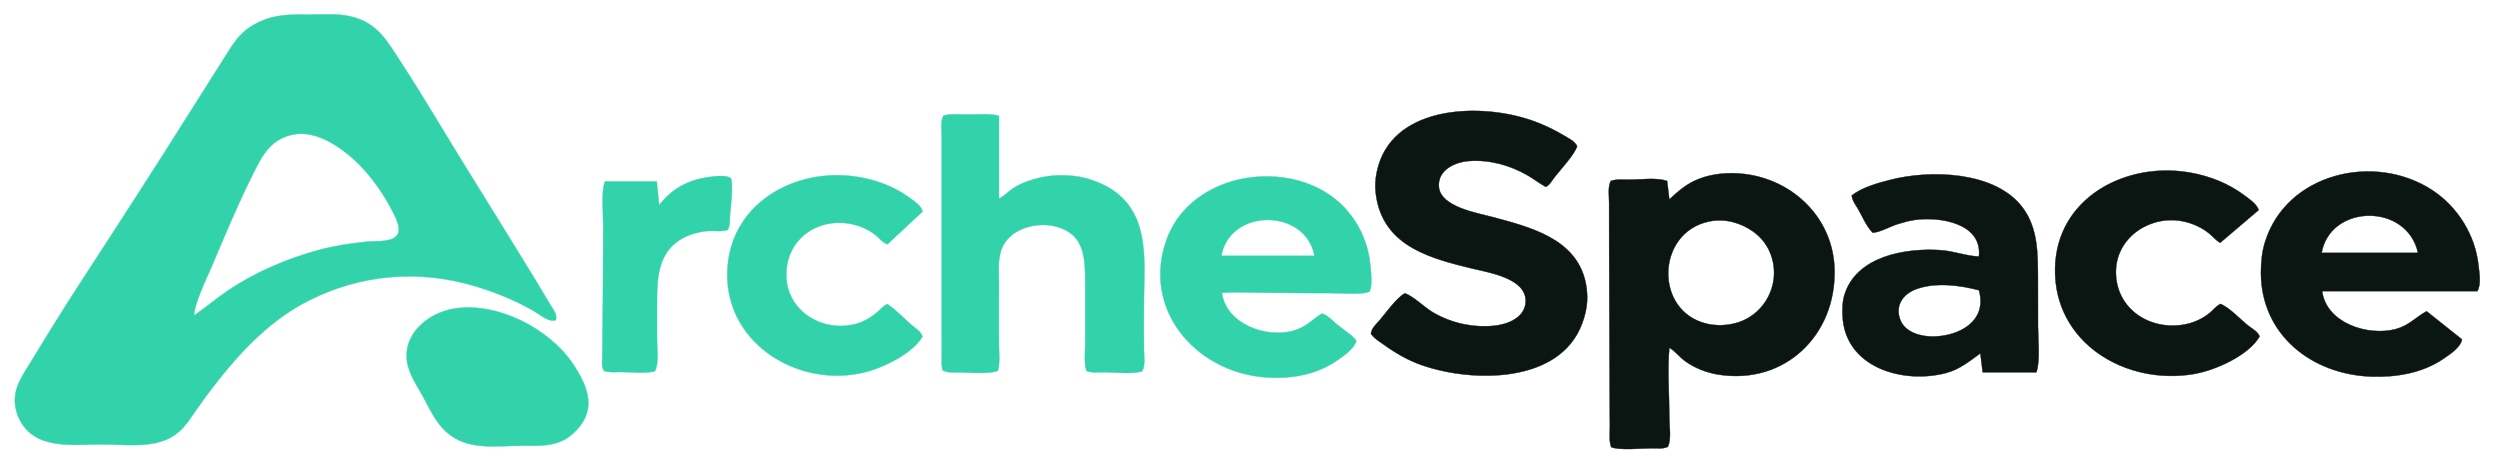
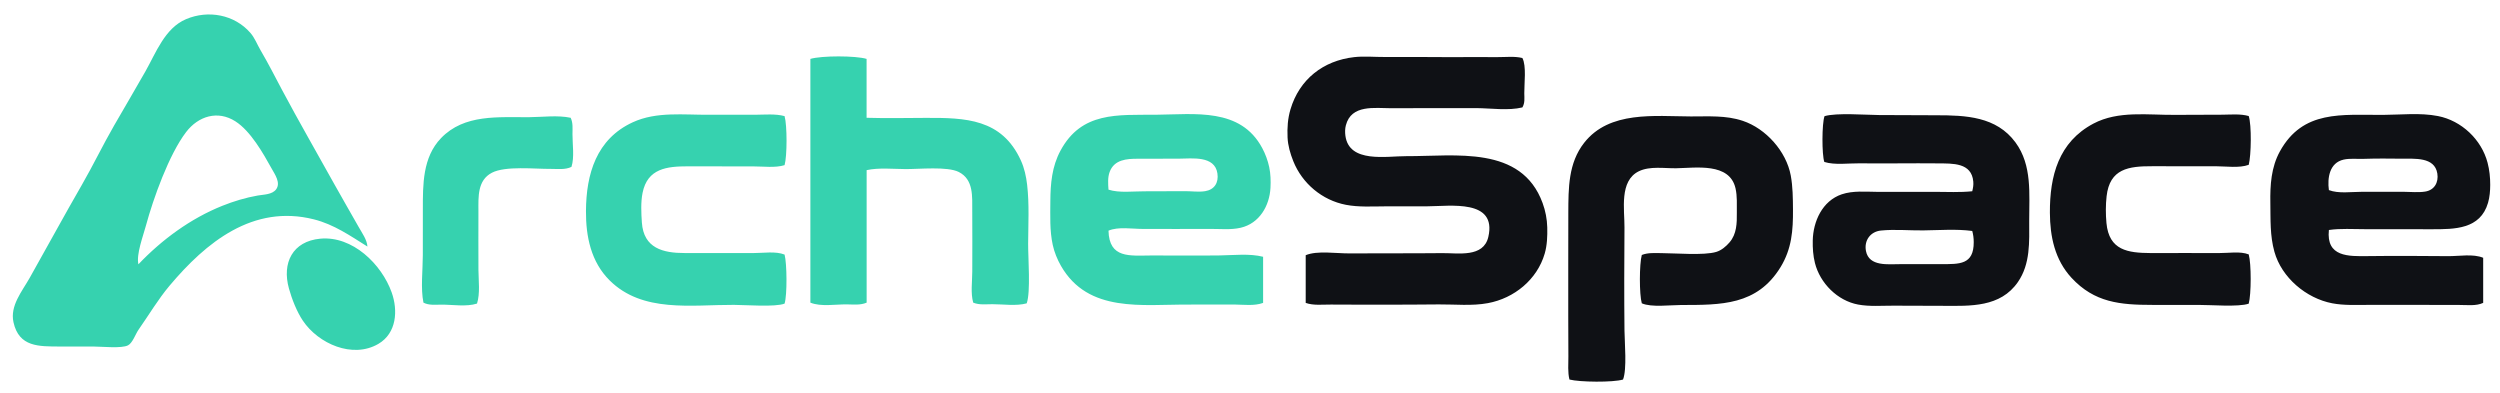
- <svg xmlns="http://www.w3.org/2000/svg" viewBox="76 150 1720 320">
-   <path d="M458.5 370.15C453.9 372.24 447.01 366.07 442.8 363.67C429.54 356.14 415.08 350.37 400.43 346.19C362.77 335.46 323.97 339.01 288.98 356.5C263.53 369.22 243.61 389.66 226.13 411.67C221.12 417.98 216.27 424.56 211.63 431.15C206.22 438.83 202.02 446.32 193.47 451C179.79 458.48 161.66 455.74 146.5 455.73C126.22 455.71 99.31 460.13 88.93 437.53C87.58 434.59 86.77 431.46 86.41 428.25C85.07 416.48 91.95 407.76 97.71 398.23C108.98 379.6 120.48 361.09 132.37 342.85C158.3 303.06 184.12 263.1 209.4 222.89C216.35 211.84 223.32 200.8 230.32 189.79C235.44 181.73 239.83 173.88 248.09 168.58C262.57 159.29 274.9 160.01 291.5 160.02C299.8 160.02 308.31 159.36 316.47 161.12C335.66 165.26 342.4 178.33 352.17 193.32C368.44 218.25 383.37 244.08 399.15 269.33C414.29 293.57 429.23 317.95 444.21 342.29C447.77 348.08 451.13 353.99 454.7 359.77C456.89 363.31 459.25 365.94 458.5 370.15Z M763.29 229.69C763.29 248.69 763.29 267.68 763.29 286.68C767.05 284.84 770.02 281.39 773.67 279.15C779.37 275.64 785.99 273.39 792.5 272.02C799.72 270.5 807.17 270.31 814.5 271.05C820.48 271.66 826.28 273.3 831.81 275.63C836.4 277.55 840.66 279.85 844.56 282.96C867.42 301.13 863.06 332.59 863.01 358.5C862.99 369.16 862.92 379.84 863.03 390.5C863.07 395.3 864.14 401.33 861.73 405.5C853.75 407.61 843.78 406.08 835.5 406.06C831.51 406.05 827.15 406.71 823.5 405.11C821.69 399.47 822.65 392.47 822.64 386.5C822.63 380.5 822.63 374.5 822.64 368.5C822.65 360.17 822.68 351.83 822.64 343.5C822.55 327.65 822.14 312 804.25 306.34C801.09 305.34 797.82 304.82 794.5 304.76C782.07 304.54 768.35 310.17 764.52 323.03C762.39 330.21 763.31 338.11 763.25 345.5C763.16 359.16 763.26 372.83 763.25 386.5C763.24 392.5 764.17 399.36 762.5 405.08C757.23 407.54 741.1 406.2 734.5 406.17C730.87 406.16 727.57 406.56 724.5 404.64C723.48 400.75 723.97 396.54 723.94 392.5C723.87 382.83 723.94 373.17 723.92 363.5C723.87 334.17 723.9 304.83 723.92 275.5C723.92 265.17 723.92 254.83 723.91 244.5C723.91 239.7 722.88 233.75 725.12 229.5C730.56 228.11 736.86 228.81 742.5 228.8C749.3 228.8 756.68 228 763.29 229.69Z M209.5 367.07C217.58 361.61 225.03 355.11 233.19 349.65C251.58 337.34 273.29 328.02 294.59 322.2C305.73 319.15 317.05 317.43 328.52 316.28C333.95 315.74 339.92 316.43 345.16 314.59C354.16 311.42 349.39 302 346.41 296.11C337.04 277.61 322.8 259.35 304.73 248.76C295.51 243.35 285.28 240.16 274.7 243.3C260.68 247.45 255.48 258.87 249.46 270.94C239.2 291.5 230.39 312.74 221.42 333.88C217.93 342.1 209.71 358.76 209.5 367.07Z M710.77 295.5C702.68 303.03 694.59 310.55 686.5 318.08C682.88 316.69 680.62 313.35 677.48 311.02C673.41 307.98 668.75 305.82 663.83 304.59C639.69 298.54 616.67 313.85 616.97 339.5C617.26 364.37 642.39 379.22 665.31 372.72C670.42 371.28 675.37 368.36 679.4 364.92C681.81 362.86 683.54 360.43 686.5 359.26C692.5 363.18 697.58 368.8 703.04 373.47C705.84 375.87 709.43 378.01 710.68 381.5C704.36 392.52 686.31 401.6 674.55 405.13C628.66 418.91 575.26 388.19 576.39 337.5C577.43 290.41 622.45 264.94 665.66 271.63C678.54 273.62 691.02 278.24 701.6 285.93C705.03 288.43 709.68 291.36 710.77 295.5Z M578.83 272.5C580.74 278.06 578.59 291.97 578.21 298.5C578.01 302.01 578.5 305.29 576.5 308.22C572.18 309.6 567.08 308.59 562.5 308.97C557 309.42 551.06 311.06 546.16 313.64C528.69 322.83 527.98 340.99 528.01 358.5C528.03 366.83 528 375.17 528.01 383.5C528.02 389.27 529.48 400.83 526.5 405.4C519.53 407.21 510.75 405.91 503.5 405.93C499.53 405.94 495.22 406.46 491.5 405.12C489.63 401.88 490.37 398.18 490.4 394.5C490.47 387.17 490.49 379.83 490.61 372.5C490.98 349.84 490.87 327.17 491.01 304.5C491.05 296.63 489.47 281.67 492.22 274.89C504.08 274.89 515.94 274.89 527.81 274.89C528.37 280.35 528.94 285.82 529.5 291.28C537.87 280.02 549.6 273.72 563.5 271.89C568.32 271.26 574.44 270.2 578.83 272.5Z M1018.35 350.5C1013.97 353.11 996.62 351.59 990.5 351.62C974.5 351.71 958.5 351.44 942.5 351.35C933.95 351.31 925.14 350.68 916.64 351.5C919.67 372.91 946.58 382.59 965.31 377.7C974.14 375.39 978.35 370.28 985.5 365.7C989.7 367.1 992.71 370.59 996.1 373.43C1000.3 376.95 1005.98 380.14 1009.16 384.5C1007.44 390.2 1000.49 394.84 995.68 398.15C980.8 408.4 962.13 411.15 944.43 409.39C897.68 404.76 861.69 362.36 878.54 315.06C893.28 273.71 947.72 260.87 984.32 280.18C1004.06 290.6 1016.74 310.38 1018.8 332.5C1019.32 337.97 1020.3 345.36 1018.35 350.5Z M980.38 326.02C974.25 293.09 922.17 293.05 916.28 326.02C937.65 326.02 959.01 326.02 980.38 326.02Z M388.59 362.31C418.3 357.59 454.38 376.22 470.58 400.92C481.35 417.35 486.98 433.3 470 448.5C459.79 457.65 447.3 456.69 434.5 456.68C416.29 456.67 397.21 460.24 382.7 446.83C375.39 440.08 371.61 431.16 366.9 422.62C362.02 413.76 355.66 405.05 355.75 394.5C355.91 376.94 372.68 364.83 388.59 362.31Z" fill="#32d3aa" fill-rule="evenodd" stroke="#32d3aa" stroke-width="0.25" stroke-linejoin="round" />
-   <path d="M1161.06 250.5C1159.73 255.79 1149.37 267.03 1145.49 271.98C1143.56 274.44 1142.34 277.17 1139.5 278.58C1135.15 276.19 1131.21 273.09 1126.9 270.6C1114.81 263.64 1100.5 259.68 1086.5 260.8C1076.78 261.58 1065.05 267.04 1065.95 278.5C1067.04 292.42 1092.56 296.53 1103.2 299.4C1128.29 306.15 1159.5 313.89 1166.58 342.87C1167.75 347.64 1168.2 352.59 1167.92 357.5C1167.63 362.49 1166.35 367.53 1164.65 372.21C1149.47 414.15 1089.08 413.32 1054.31 401.27C1045.02 398.06 1036.21 392.99 1028.26 387.25C1025.11 384.98 1021.21 382.82 1019.18 379.5C1019.81 375.69 1022.52 373.38 1025.02 370.51C1029.93 364.87 1036.23 355.47 1042.5 351.8C1048.2 353.58 1055.91 361.37 1061.7 364.8C1074.24 372.23 1089.03 375.5 1103.5 374.17C1112.95 373.31 1125.28 368.75 1125.65 357.46C1126.18 341.43 1100.28 337.54 1088.68 334.71C1060.69 327.9 1029.67 319.89 1023.21 287.45C1022.22 282.43 1021.88 277.34 1022.57 272.25C1028.95 225.16 1086.02 220.65 1122.73 230.66C1132.82 233.4 1142.55 237.66 1151.55 242.98C1155 245.02 1159.21 246.94 1161.06 250.5Z M1629.98 294.5C1621.16 302.01 1612.33 309.52 1603.5 317.03C1600.53 315.42 1598.53 312.74 1595.88 310.61C1590.79 306.52 1584.65 303.7 1578.27 302.34C1555.99 297.58 1532.14 312.78 1531.76 336.5C1531.32 363.22 1556.64 378.69 1581.33 372.73C1586.69 371.43 1592.37 368.64 1596.55 365.04C1598.91 363.02 1600.82 360.62 1603.5 359.08C1609.18 360.85 1617.95 370.33 1623.19 374.35C1625.96 376.48 1629.41 378.19 1630.62 381.5C1622.87 394.74 1600.02 404.81 1585.55 407.3C1538.47 415.4 1488.82 385.85 1489.89 334.5C1490.9 285.91 1538.7 261.06 1582.55 268.71C1596.16 271.08 1609.03 276.11 1620.13 284.4C1623.74 287.09 1628.53 290.19 1629.98 294.5Z M1780.5 350.32C1744.88 350.32 1709.25 350.32 1673.63 350.32C1676.57 372.42 1705.18 381.36 1724 376.49C1733.25 374.1 1737.76 368.39 1745.5 364.13C1753.62 370.59 1761.73 377.04 1769.85 383.5C1768.83 389.12 1761.78 393.58 1757.24 396.72C1742.87 406.66 1724.67 409.68 1707.5 409.09C1666.6 407.68 1631.53 380.42 1631.53 337.5C1631.54 330.48 1632.19 323.42 1634.27 316.69C1648.96 269.01 1709.87 254.74 1749.58 280.94C1766.93 292.38 1778.96 311.76 1781.2 332.5C1781.81 338.07 1783.14 345.25 1780.5 350.32Z M1224.5 389.24C1223.1 404.61 1224.5 421.9 1224.5 437.5C1224.5 443.48 1226.03 451.96 1223.5 457.37C1220.09 459.01 1216.26 458.4 1212.5 458.4C1205.53 458.4 1190.25 460.05 1184.5 457.59C1182.89 453.32 1183.61 448.07 1183.6 443.5C1183.58 434.17 1183.46 424.83 1183.43 415.5C1183.33 383.83 1183.15 352.17 1183.1 320.5C1183.08 310.17 1183.07 299.83 1183.07 289.5C1183.07 284.73 1182.07 278.73 1184.22 274.5C1188.36 273.03 1193.1 273.64 1197.5 273.62C1205.44 273.59 1215.47 271.99 1222.97 274.5C1223.48 278.74 1223.99 282.99 1224.5 287.23C1230.67 281.39 1236.59 276.32 1244.64 273.15C1254.54 269.25 1266.01 268.42 1276.5 269.74C1310.36 273.98 1337.34 300.63 1338.17 335.5C1339.25 380.61 1304.02 414.81 1258.54 407.77C1250.37 406.51 1241.88 403.25 1235.19 398.34C1231.43 395.59 1228.45 391.5 1224.5 389.24Z M1476.97 406.15C1464.68 406.15 1452.38 406.15 1440.09 406.15C1439.56 401.81 1439.03 397.46 1438.5 393.12C1431.01 398.48 1424.29 404.09 1415.14 406.56C1385.73 414.47 1345.45 403.19 1343.69 367.5C1343.46 362.82 1343.5 357.98 1344.81 353.45C1352.66 326.27 1386.95 320.39 1411.5 322.13C1420.23 322.75 1428.86 326.17 1437.5 326.48C1440.01 303.35 1410.17 298.96 1393.56 301.29C1389.48 301.86 1385.52 302.99 1381.6 304.2C1376.04 305.91 1370.09 309.6 1364.5 310.16C1360.21 305.99 1357.47 299.24 1354.47 294.02C1352.59 290.74 1350.44 288.27 1350.01 284.5C1357.24 278.82 1367.64 276.03 1376.41 273.76C1403.89 266.63 1448.8 267.65 1467.61 292.85C1478.45 307.35 1478.02 325.28 1478.1 342.5C1478.15 353.17 1478.13 363.83 1478.14 374.5C1478.14 382.82 1479.83 398.97 1476.97 406.15Z M1739.57 323.98C1732.09 289.52 1679.28 290.25 1673.28 323.98C1695.38 323.98 1717.47 323.98 1739.57 323.98Z M1251.78 302.39C1215.25 310.09 1213.97 364.52 1250.59 372.78C1256.5 374.11 1262.46 374.01 1268.37 372.73C1291.44 367.72 1303.39 341.94 1292.48 321.01C1287.54 311.52 1277.86 305.2 1267.71 302.67C1262.64 301.41 1256.91 301.31 1251.78 302.39Z M1437.5 349.68C1424.01 346.17 1407.87 344.09 1394.46 348.89C1385.29 352.18 1379.56 360.3 1383.43 370.13C1386.87 378.86 1397.82 381.66 1406.28 381.51C1424.43 381.18 1443.44 370.67 1437.5 349.68Z" fill="#0b1512" fill-rule="evenodd" stroke="#0b1512" stroke-width="0.25" stroke-linejoin="round" />
+ <svg xmlns="http://www.w3.org/2000/svg" viewBox="184.9 178.5 1528.2 239.9">
+   <path d="M409.5 329.21C398.99 322.63 389.05 315.68 376.79 312.59C339.55 303.2 310.85 326.64 288.57 353.11C281.48 361.54 275.87 371.09 269.56 380.08C267.77 382.63 265.95 388.16 263.16 389.59C259.19 391.63 247.36 390.35 242.5 390.34C235.5 390.32 228.5 390.36 221.5 390.32C208.78 390.25 196.5 390.76 193.14 375.47C190.93 365.42 198.35 356.66 202.99 348.46C213.71 329.48 224.08 310.33 234.98 291.44C241.84 279.54 247.8 267.11 254.66 255.21C260.99 244.21 267.47 233.28 273.73 222.25C280.23 210.8 285.65 195.69 298.67 190.19C312.23 184.46 328.23 187.43 337.93 198.57C340.68 201.72 342.11 205.72 344.21 209.28C348.83 217.13 352.94 225.25 357.21 233.29C367.55 252.75 378.66 271.92 389.34 291.2C394.19 299.96 399.28 308.59 404.19 317.33C406.25 321 409.24 325.03 409.5 329.21Z M714.63 214.5C714.63 226.5 714.63 238.5 714.63 250.5C726.57 250.86 738.56 250.62 750.5 250.56C775.13 250.44 797.26 251.05 808.93 276.56C811.09 281.3 812.17 286.34 812.77 291.5C814.14 303.36 813.44 315.58 813.38 327.5C813.33 335.97 815 356.99 812.5 363.93C806 365.7 798.24 364.44 791.5 364.45C787.47 364.45 783.54 365.02 779.81 363.5C778.15 357.71 779.22 350.55 779.23 344.5C779.27 332.17 779.3 319.83 779.22 307.5C779.16 298.77 780.2 288.22 770.9 283.59C763.93 280.13 746.75 281.91 738.5 281.86C730.78 281.81 722.18 280.89 714.66 282.5C714.66 309.5 714.66 336.5 714.66 363.5C710.8 365.14 706.67 364.61 702.5 364.56C695.55 364.49 686.73 366.11 680.27 363.5C680.27 313.83 680.27 264.17 680.27 214.5C687.18 212.46 707.95 212.48 714.63 214.5Z M269.5 340.07C283.84 324.99 301.41 312.08 320.76 304.32C327.79 301.51 335.03 299.32 342.5 298.01C346.13 297.38 351.3 297.49 353.7 294.23C356.63 290.25 352.96 285.14 350.96 281.55C345.69 272.06 338.1 258.62 328.8 252.67C317.95 245.74 306.12 249.5 298.68 259.21C288.22 272.88 278.59 299.85 274.07 316.53C272.34 322.95 268.13 333.92 269.5 340.07Z M664.5 249.48C666.11 255.19 666.09 273.79 664.5 279.45C658.8 281.22 651.49 280.21 645.5 280.22C632.17 280.25 618.83 280.19 605.5 280.17C592.62 280.16 580.66 281.42 577.68 296.43C576.55 302.09 576.87 308.76 577.26 314.5C578.32 330.25 590.21 333.21 603.5 333.18C617.5 333.15 631.5 333.13 645.5 333.19C651.4 333.21 659.05 331.93 664.5 334.12C665.96 339.66 666.14 358.73 664.5 364.09C658.84 366.32 640.6 364.89 633.5 364.86C607.64 364.75 577.71 369.88 557.58 349.92C546.14 338.58 543 323.05 543.09 307.5C543.22 284.86 549.44 263.47 571.73 253.23C586.29 246.54 602.96 248.79 618.5 248.65C627.83 248.57 637.17 248.71 646.5 248.65C652.4 248.61 658.87 247.95 664.5 249.48Z M862.5 319.5C862.91 336.63 875.5 334.73 888.5 334.67C902.5 334.61 916.51 334.83 930.5 334.64C939.07 334.52 948.71 333.35 957.01 335.46C957.01 344.86 957.01 354.26 957.01 363.66C951.55 365.62 945.26 364.72 939.5 364.65C930.17 364.54 920.83 364.73 911.5 364.68C883.15 364.52 850.11 370 833.46 341.04C831.2 337.1 829.39 332.66 828.42 328.22C826.51 319.43 826.92 310.43 826.96 301.5C827.02 290.69 827.93 280.3 833.13 270.63C846.03 246.6 868.09 248.85 891.5 248.64C915.3 248.42 943.2 244.17 956.48 269.02C958.42 272.64 959.88 276.61 960.74 280.63C961.62 284.77 961.74 289.07 961.52 293.28C960.93 304.36 954.74 315.05 943.34 317.71C937.29 319.13 930.67 318.38 924.5 318.43C910.83 318.55 897.17 318.41 883.5 318.44C877.08 318.45 868.4 316.94 862.5 319.5Z M533.74 250.5C535.23 253.64 534.86 257 534.84 260.5C534.82 266.76 536.11 274.58 534.23 280.5C530.42 282.4 525.72 281.71 521.5 281.74C511.87 281.83 493.88 279.79 485.61 284.08C476.68 288.71 477.33 298.84 477.35 307.5C477.37 319.5 477.26 331.5 477.36 343.5C477.42 350.08 478.45 357.8 476.5 364.06C470.01 366.18 461.37 364.66 454.5 364.72C450.8 364.75 447.05 365.21 443.75 363.5C441.96 354.93 443.36 343.43 443.36 334.5C443.36 325.17 443.38 315.83 443.38 306.5C443.38 291.31 443.2 274.73 454.46 262.97C468.74 248.07 489.6 250.3 508.5 250.13C516.57 250.06 525.87 248.81 533.74 250.5Z M862.5 294.43C869.19 296.55 877.41 295.41 884.5 295.44C892.83 295.47 901.17 295.36 909.5 295.36C913.42 295.36 917.65 295.98 921.53 295.37C927.24 294.46 929.93 290.2 929.08 284.5C927.45 273.49 913.59 275.44 905.5 275.49C897.18 275.54 888.85 275.57 880.53 275.54C873.59 275.51 865.98 276.04 863.19 283.65C861.95 287.03 862.26 290.9 862.5 294.43Z M380.67 324.4C400.37 322.55 418.15 339.97 424.32 357.25C428.27 368.34 427.34 382.16 416.22 388.69C400.46 397.94 379.47 388.61 370.01 374.49C366.3 368.95 363.33 361.33 361.54 354.93C357.13 339.16 363.78 325.98 380.67 324.4Z" fill="#36d2af" fill-rule="evenodd" />
+   <path d="M1115.5 213.96C1118.07 218.75 1116.6 229.74 1116.67 235.5C1116.71 238.69 1117.12 241.4 1115.5 244.16C1106.9 246.26 1096.36 244.66 1087.5 244.59C1070.17 244.47 1052.83 244.67 1035.5 244.66C1025.22 244.66 1010.93 242.21 1007.59 255.14C1007.06 257.18 1007.04 259.34 1007.31 261.42C1009.52 278.4 1032.49 273.91 1044.5 273.96C1074.58 274.08 1114.86 267.18 1127.85 302.58C1129.61 307.36 1130.58 312.41 1130.71 317.5C1130.84 322.77 1130.63 328.45 1129.14 333.54C1124.5 349.42 1110.53 360.81 1094.45 363.8C1084.67 365.62 1074.38 364.51 1064.5 364.58C1052.5 364.66 1040.5 364.79 1028.5 364.74C1018.5 364.69 1008.5 364.78 998.5 364.67C993.39 364.62 987.88 365.36 983.05 363.66C983.05 353.94 983.05 344.22 983.05 334.5C990.03 331.57 1001.76 333.44 1009.5 333.4C1028.5 333.28 1047.5 333.43 1066.5 333.23C1076.25 333.13 1091.75 336.11 1094.69 323.3C1100.02 300.05 1071.36 304.57 1057.5 304.61C1048.83 304.64 1040.17 304.6 1031.5 304.64C1023.6 304.67 1015.45 305.2 1007.64 303.7C993.11 300.91 980.93 290.65 975.47 277.04C973.62 272.43 972.18 267.49 971.96 262.5C971.7 256.62 972.07 250.96 973.75 245.31C979.21 226.98 993.73 215.55 1012.72 213.42C1018.85 212.73 1025.33 213.39 1031.5 213.34C1044.16 213.25 1056.84 213.38 1069.5 213.42C1079.83 213.45 1090.17 213.33 1100.5 213.41C1105.39 213.44 1110.78 212.78 1115.5 213.96Z M1390.5 295.41C1390.99 293.35 1391.32 291.68 1391.13 289.5C1390.1 277.82 1378.52 278.47 1369.5 278.37C1353.5 278.2 1337.5 278.53 1321.5 278.34C1314.66 278.26 1306.59 279.51 1300.07 277.5C1298.52 272.98 1298.55 254.01 1300.2 249.5C1307.67 247.34 1324.96 248.75 1333.5 248.82C1345.17 248.9 1356.83 248.95 1368.5 248.96C1386.48 248.96 1405.26 249.66 1416.95 265.59C1427.21 279.58 1425.27 297.11 1425.31 313.5C1425.34 326.39 1426.09 339.78 1418.41 350.9C1407.66 366.46 1389.35 365.54 1372.5 365.45C1362.5 365.4 1352.5 365.39 1342.5 365.35C1335.32 365.32 1327.78 365.99 1320.69 364.66C1308.11 362.3 1297.46 351.63 1294.34 339.28C1293.2 334.75 1292.91 330.16 1293 325.5C1293.24 313.88 1298.82 301.31 1310.71 297.28C1317.6 294.95 1325.33 295.74 1332.5 295.78C1344.17 295.84 1355.83 295.75 1367.5 295.77C1375.11 295.78 1382.93 296.2 1390.5 295.41Z M1559.5 249.43C1561.33 254.89 1561.01 273.61 1559.5 279.25C1553.74 281.36 1545.67 280.15 1539.5 280.13C1526.5 280.1 1513.5 280.16 1500.5 280.11C1486.12 280.06 1474.52 281.59 1472.62 298.47C1472.02 303.75 1472.04 309.54 1472.53 314.83C1474.09 331.58 1485.66 333.1 1499.5 333.19C1513.5 333.27 1527.5 333.06 1541.5 333.19C1547.16 333.25 1554.24 331.95 1559.5 334.01C1561.12 339.8 1561.07 358.33 1559.5 364.12C1553.29 366.3 1536.02 364.83 1528.5 364.88C1519.17 364.94 1509.83 364.89 1500.5 364.88C1480.95 364.87 1465.19 363.48 1451.17 348.32C1440.96 337.27 1438.02 323.07 1437.96 308.5C1437.86 286.06 1443.25 265.33 1464.58 254.05C1479.8 246 1497.96 248.87 1514.5 248.72C1524.17 248.63 1533.83 248.69 1543.5 248.61C1548.86 248.56 1554.37 247.99 1559.5 249.43Z M1608.5 319.09C1606.79 335.65 1620.43 335.21 1632.5 335.05C1648.83 334.84 1665.17 334.95 1681.5 335.08C1688.17 335.13 1696.64 333.52 1702.82 336.08C1702.82 345.27 1702.82 354.46 1702.82 363.64C1698.46 365.65 1693.27 364.91 1688.5 364.92C1679.17 364.93 1669.83 364.84 1660.5 364.86C1651.17 364.88 1641.83 364.87 1632.5 364.87C1625.2 364.87 1617.72 365.27 1610.52 363.89C1594.62 360.85 1579.62 348.19 1575.21 332.43C1572.43 322.49 1572.89 312.7 1572.72 302.5C1572.54 291.65 1573.2 280.76 1578.55 271.05C1592.61 245.54 1616.43 248.86 1641.5 248.73C1652.49 248.67 1664.33 247.32 1675.18 249.44C1689.58 252.26 1701.8 263.8 1705.5 277.96C1706.66 282.37 1707.13 286.95 1707.12 291.5C1707.1 295.18 1706.82 298.9 1705.79 302.45C1701.06 318.7 1685.37 318.64 1671.5 318.63C1657.83 318.62 1644.17 318.57 1630.5 318.59C1623.25 318.6 1615.66 318.05 1608.5 319.09Z M1188.5 363.91C1186.92 358.47 1186.96 339.86 1188.5 334.36C1192.28 332.85 1196.43 333.22 1200.5 333.23C1208.99 333.26 1226.54 334.76 1234.01 332.49C1237.19 331.53 1240 329.13 1242.13 326.66C1246.55 321.52 1246.66 314.93 1246.59 308.5C1246.55 303.56 1246.89 298.44 1245.78 293.59C1242.15 277.72 1221.48 281.16 1209.5 281.35C1202.27 281.46 1193.43 279.91 1186.69 283.19C1174.62 289.07 1177.99 306.67 1177.91 317.5C1177.75 338.49 1177.69 359.51 1177.91 380.5C1178 387.96 1179.49 404.18 1177.03 410.5C1170.95 412.34 1150.53 412.12 1144.27 410.5C1143.15 405.94 1143.64 401.22 1143.62 396.5C1143.59 388.17 1143.53 379.84 1143.54 371.5C1143.59 350.5 1143.48 329.5 1143.58 308.5C1143.65 293.5 1143.53 278.17 1153.29 265.76C1168.76 246.08 1196.34 249.59 1218.5 249.68C1229.3 249.73 1239.8 248.89 1250.21 252.36C1264.38 257.08 1276.85 271.05 1279.56 285.81C1280.81 292.63 1280.86 299.59 1280.91 306.5C1281.01 319.34 1280.15 330.62 1273.32 341.79C1258.93 365.27 1236.88 364.89 1212.5 364.94C1205.84 364.95 1194.34 366.49 1188.5 363.91Z M1608.5 294.71C1614.46 296.96 1622.15 295.75 1628.5 295.75C1637.17 295.74 1645.83 295.7 1654.5 295.75C1658.69 295.78 1663.14 296.25 1667.29 295.62C1672.94 294.77 1675.67 290.07 1674.79 284.55C1673.13 274.21 1660.69 275.62 1653.03 275.5C1645.19 275.38 1637.31 275.36 1629.47 275.61C1625.58 275.73 1621.36 275.22 1617.54 276.06C1608.81 278 1607.5 287.32 1608.5 294.71Z M1390.5 319.68C1380.7 318.38 1370.37 319.23 1360.5 319.34C1351.99 319.44 1343.16 318.57 1334.69 319.42C1328.16 320.08 1324.28 325.57 1325.53 331.96C1327.41 341.61 1339.24 339.95 1346.5 339.97C1354.83 339.99 1363.17 339.94 1371.5 339.95C1382.61 339.96 1391.47 340.42 1391.4 326.5C1391.39 324.05 1391.12 321.99 1390.5 319.68Z" fill="#0f1115" fill-rule="evenodd" />
</svg>
